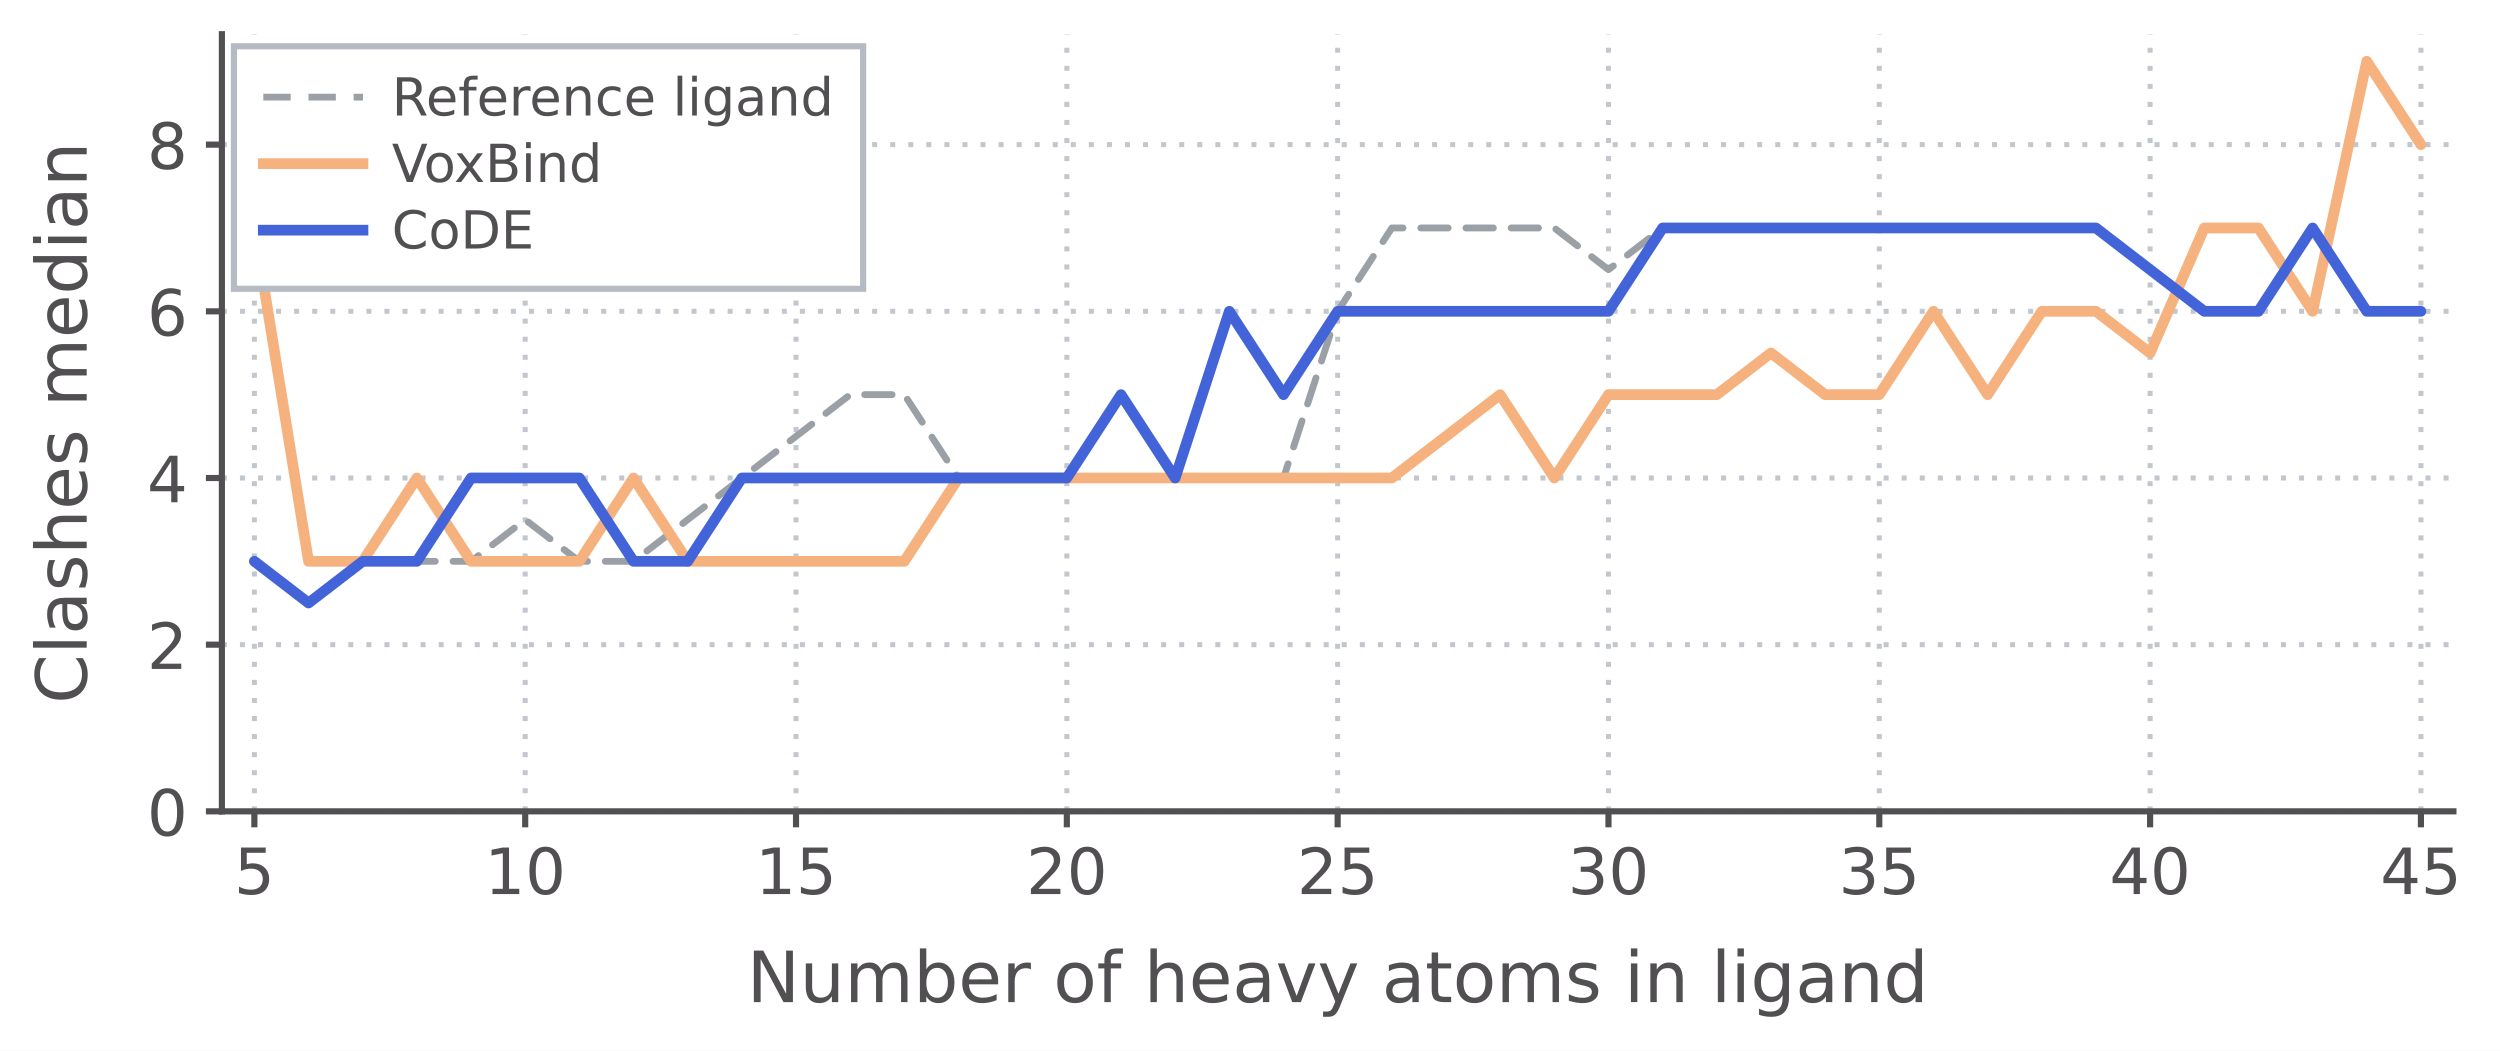
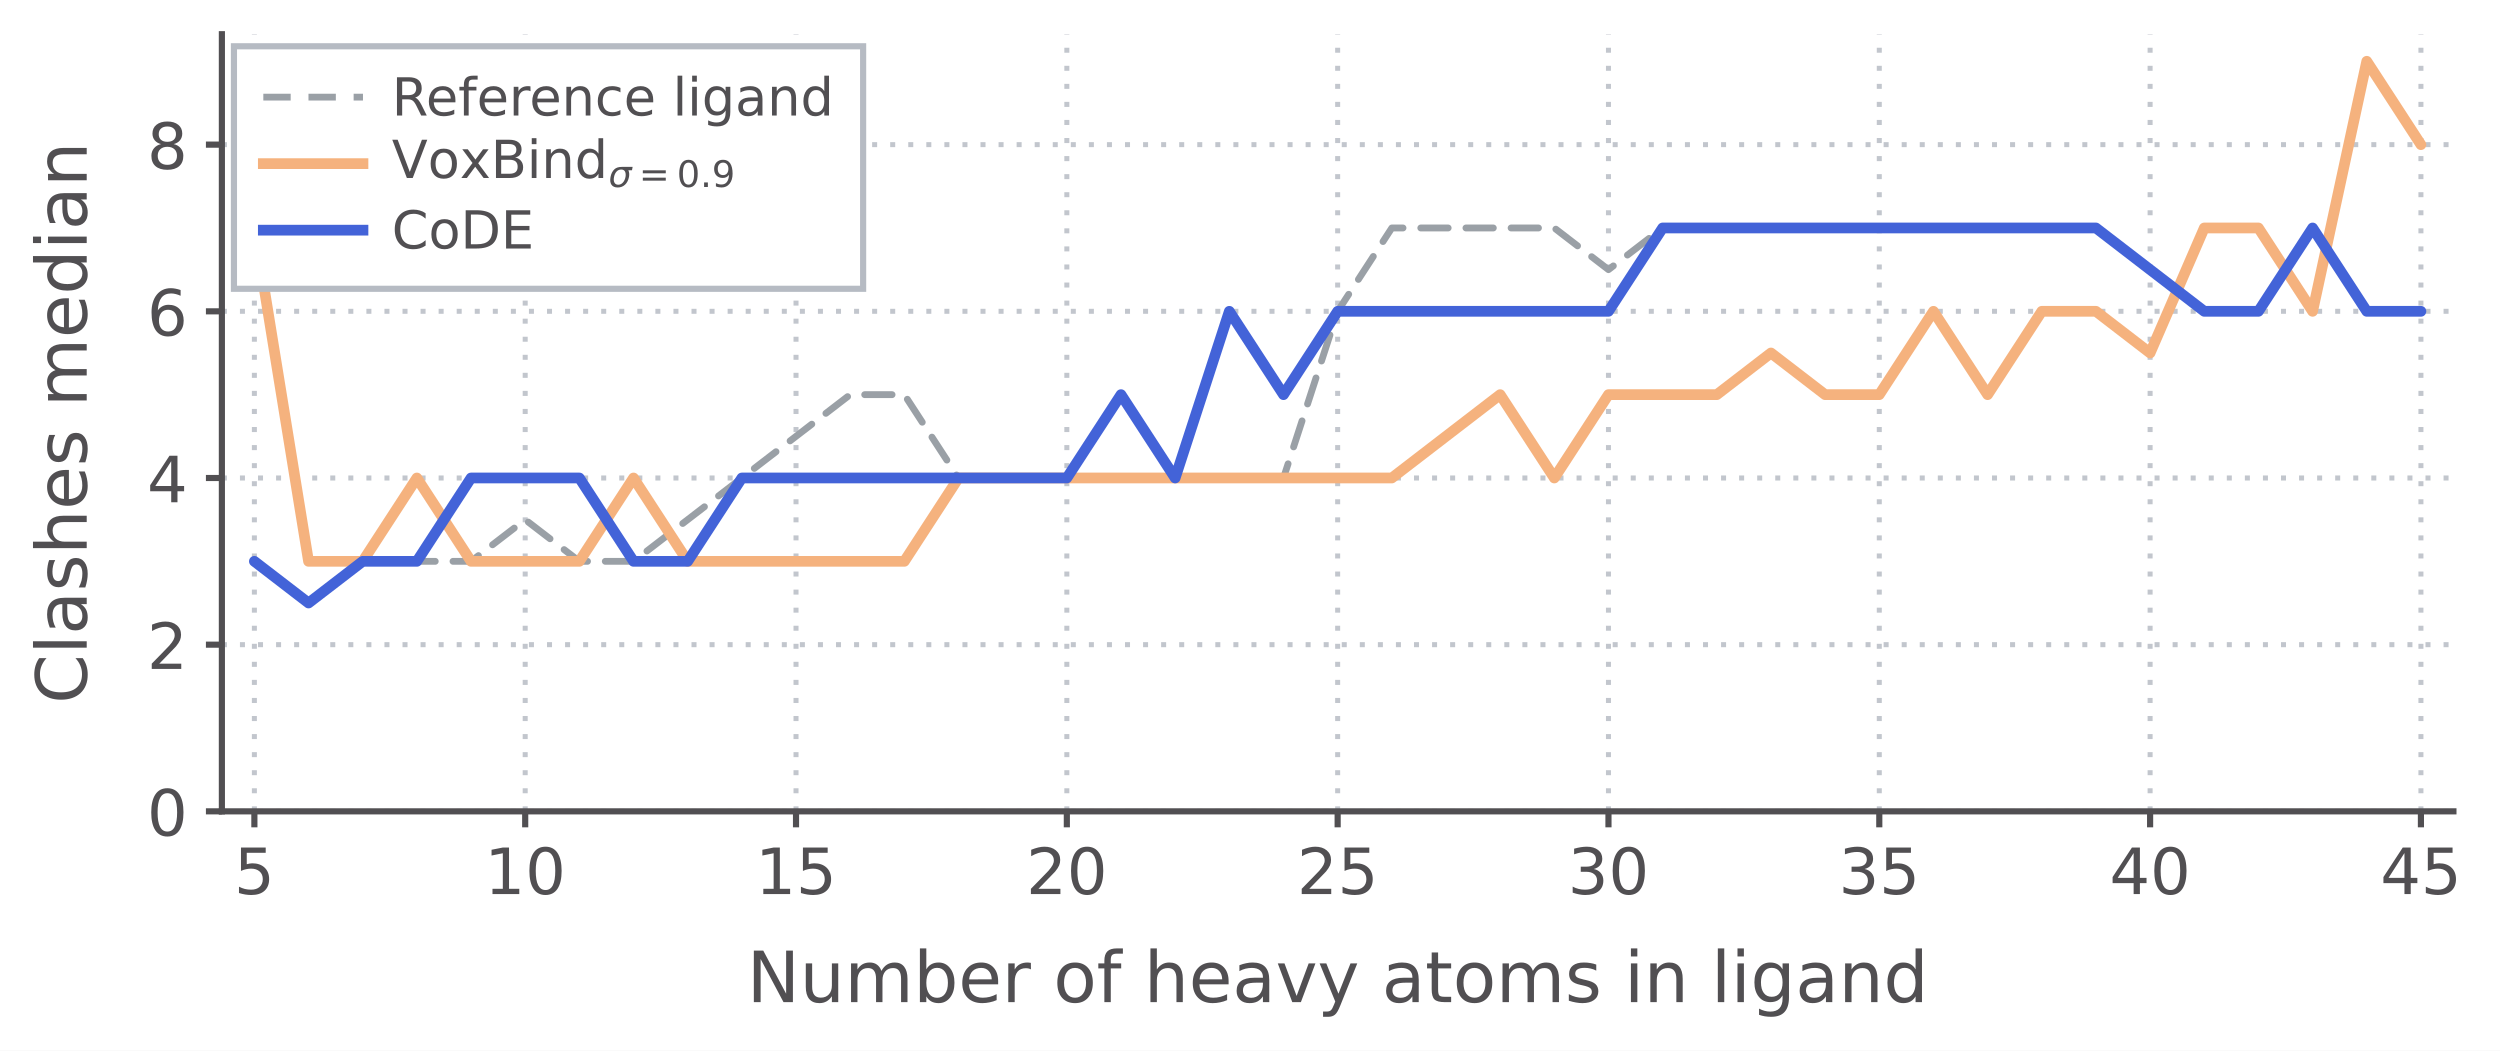
<svg xmlns="http://www.w3.org/2000/svg" xmlns:xlink="http://www.w3.org/1999/xlink" width="548.1pt" height="230.353pt" viewBox="0 0 548.1 230.353" version="1.1">
  <defs>
    <style type="text/css">*{stroke-linejoin: round; stroke-linecap: butt}</style>
  </defs>
  <g id="figure_1">
    <g id="patch_1">
      <path d="M 0 230.353  L 548.1 230.353  L 548.1 0  L 0 0  z " style="fill: #ffffff" />
    </g>
    <g id="axes_1">
      <g id="patch_2">
        <path d="M 48.645 177.88  L 537.888 177.88  L 537.888 7.5  L 48.645 7.5  z " style="fill: #ffffff" />
      </g>
      <g id="matplotlib.axis_1">
        <g id="xtick_1">
          <g id="line2d_1">
-             <path d="M 55.77 177.88  L 55.77 7.5  " clip-path="url(#p14f64275ce)" style="fill: none; stroke-dasharray: 1.1,2.86; stroke-dashoffset: 0; stroke: #c2c6cd; stroke-width: 1.1" />
+             <path d="M 55.77 177.88  L 55.77 7.5  " clip-path="url(#p27fdc442af)" style="fill: none; stroke-dasharray: 1.1,2.86; stroke-dashoffset: 0; stroke: #c2c6cd; stroke-width: 1.1" />
          </g>
          <g id="line2d_2">
            <defs>
-               <path id="m7b7bf6933b" d="M 0 0  L 0 3.5  " style="stroke: #514f52; stroke-width: 1.35" />
+               <path id="m001c9df421" d="M 0 0  L 0 3.5  " style="stroke: #514f52; stroke-width: 1.35" />
            </defs>
            <g>
-               <use xlink:href="#m7b7bf6933b" x="55.77" y="177.88" style="fill: #514f52; stroke: #514f52; stroke-width: 1.35" />
+               <use xlink:href="#m001c9df421" x="55.77" y="177.88" style="fill: #514f52; stroke: #514f52; stroke-width: 1.35" />
            </g>
          </g>
          <g id="text_1">
            <text style="font-size: 14px; font-family: 'DejaVu Sans'; text-anchor: middle; fill: #514f52" x="55.77" y="196.018" transform="rotate(-0 55.77035 196.0183)">5</text>
          </g>
        </g>
        <g id="xtick_2">
          <g id="line2d_3">
-             <path d="M 115.144 177.88  L 115.144 7.5  " clip-path="url(#p14f64275ce)" style="fill: none; stroke-dasharray: 1.1,2.86; stroke-dashoffset: 0; stroke: #c2c6cd; stroke-width: 1.1" />
+             <path d="M 115.144 177.88  L 115.144 7.5  " clip-path="url(#p27fdc442af)" style="fill: none; stroke-dasharray: 1.1,2.86; stroke-dashoffset: 0; stroke: #c2c6cd; stroke-width: 1.1" />
          </g>
          <g id="line2d_4">
            <g>
-               <use xlink:href="#m7b7bf6933b" x="115.144" y="177.88" style="fill: #514f52; stroke: #514f52; stroke-width: 1.35" />
+               <use xlink:href="#m001c9df421" x="115.144" y="177.88" style="fill: #514f52; stroke: #514f52; stroke-width: 1.35" />
            </g>
          </g>
          <g id="text_2">
            <text style="font-size: 14px; font-family: 'DejaVu Sans'; text-anchor: middle; fill: #514f52" x="115.144" y="196.018" transform="rotate(-0 115.1445 196.0183)">10</text>
          </g>
        </g>
        <g id="xtick_3">
          <g id="line2d_5">
-             <path d="M 174.519 177.88  L 174.519 7.5  " clip-path="url(#p14f64275ce)" style="fill: none; stroke-dasharray: 1.1,2.86; stroke-dashoffset: 0; stroke: #c2c6cd; stroke-width: 1.1" />
+             <path d="M 174.519 177.88  L 174.519 7.5  " clip-path="url(#p27fdc442af)" style="fill: none; stroke-dasharray: 1.1,2.86; stroke-dashoffset: 0; stroke: #c2c6cd; stroke-width: 1.1" />
          </g>
          <g id="line2d_6">
            <g>
-               <use xlink:href="#m7b7bf6933b" x="174.519" y="177.88" style="fill: #514f52; stroke: #514f52; stroke-width: 1.35" />
+               <use xlink:href="#m001c9df421" x="174.519" y="177.88" style="fill: #514f52; stroke: #514f52; stroke-width: 1.35" />
            </g>
          </g>
          <g id="text_3">
            <text style="font-size: 14px; font-family: 'DejaVu Sans'; text-anchor: middle; fill: #514f52" x="174.519" y="196.018" transform="rotate(-0 174.5186 196.0183)">15</text>
          </g>
        </g>
        <g id="xtick_4">
          <g id="line2d_7">
-             <path d="M 233.893 177.88  L 233.893 7.5  " clip-path="url(#p14f64275ce)" style="fill: none; stroke-dasharray: 1.1,2.86; stroke-dashoffset: 0; stroke: #c2c6cd; stroke-width: 1.1" />
+             <path d="M 233.893 177.88  L 233.893 7.5  " clip-path="url(#p27fdc442af)" style="fill: none; stroke-dasharray: 1.1,2.86; stroke-dashoffset: 0; stroke: #c2c6cd; stroke-width: 1.1" />
          </g>
          <g id="line2d_8">
            <g>
-               <use xlink:href="#m7b7bf6933b" x="233.893" y="177.88" style="fill: #514f52; stroke: #514f52; stroke-width: 1.35" />
+               <use xlink:href="#m001c9df421" x="233.893" y="177.88" style="fill: #514f52; stroke: #514f52; stroke-width: 1.35" />
            </g>
          </g>
          <g id="text_4">
            <text style="font-size: 14px; font-family: 'DejaVu Sans'; text-anchor: middle; fill: #514f52" x="233.893" y="196.018" transform="rotate(-0 233.8928 196.0183)">20</text>
          </g>
        </g>
        <g id="xtick_5">
          <g id="line2d_9">
-             <path d="M 293.267 177.88  L 293.267 7.5  " clip-path="url(#p14f64275ce)" style="fill: none; stroke-dasharray: 1.1,2.86; stroke-dashoffset: 0; stroke: #c2c6cd; stroke-width: 1.1" />
+             <path d="M 293.267 177.88  L 293.267 7.5  " clip-path="url(#p27fdc442af)" style="fill: none; stroke-dasharray: 1.1,2.86; stroke-dashoffset: 0; stroke: #c2c6cd; stroke-width: 1.1" />
          </g>
          <g id="line2d_10">
            <g>
-               <use xlink:href="#m7b7bf6933b" x="293.267" y="177.88" style="fill: #514f52; stroke: #514f52; stroke-width: 1.35" />
+               <use xlink:href="#m001c9df421" x="293.267" y="177.88" style="fill: #514f52; stroke: #514f52; stroke-width: 1.35" />
            </g>
          </g>
          <g id="text_5">
            <text style="font-size: 14px; font-family: 'DejaVu Sans'; text-anchor: middle; fill: #514f52" x="293.267" y="196.018" transform="rotate(-0 293.2669 196.0183)">25</text>
          </g>
        </g>
        <g id="xtick_6">
          <g id="line2d_11">
-             <path d="M 352.641 177.88  L 352.641 7.5  " clip-path="url(#p14f64275ce)" style="fill: none; stroke-dasharray: 1.1,2.86; stroke-dashoffset: 0; stroke: #c2c6cd; stroke-width: 1.1" />
+             <path d="M 352.641 177.88  L 352.641 7.5  " clip-path="url(#p27fdc442af)" style="fill: none; stroke-dasharray: 1.1,2.86; stroke-dashoffset: 0; stroke: #c2c6cd; stroke-width: 1.1" />
          </g>
          <g id="line2d_12">
            <g>
-               <use xlink:href="#m7b7bf6933b" x="352.641" y="177.88" style="fill: #514f52; stroke: #514f52; stroke-width: 1.35" />
+               <use xlink:href="#m001c9df421" x="352.641" y="177.88" style="fill: #514f52; stroke: #514f52; stroke-width: 1.35" />
            </g>
          </g>
          <g id="text_6">
            <text style="font-size: 14px; font-family: 'DejaVu Sans'; text-anchor: middle; fill: #514f52" x="352.641" y="196.018" transform="rotate(-0 352.641 196.0183)">30</text>
          </g>
        </g>
        <g id="xtick_7">
          <g id="line2d_13">
-             <path d="M 412.015 177.88  L 412.015 7.5  " clip-path="url(#p14f64275ce)" style="fill: none; stroke-dasharray: 1.1,2.86; stroke-dashoffset: 0; stroke: #c2c6cd; stroke-width: 1.1" />
+             <path d="M 412.015 177.88  L 412.015 7.5  " clip-path="url(#p27fdc442af)" style="fill: none; stroke-dasharray: 1.1,2.86; stroke-dashoffset: 0; stroke: #c2c6cd; stroke-width: 1.1" />
          </g>
          <g id="line2d_14">
            <g>
-               <use xlink:href="#m7b7bf6933b" x="412.015" y="177.88" style="fill: #514f52; stroke: #514f52; stroke-width: 1.35" />
+               <use xlink:href="#m001c9df421" x="412.015" y="177.88" style="fill: #514f52; stroke: #514f52; stroke-width: 1.35" />
            </g>
          </g>
          <g id="text_7">
            <text style="font-size: 14px; font-family: 'DejaVu Sans'; text-anchor: middle; fill: #514f52" x="412.015" y="196.018" transform="rotate(-0 412.0152 196.0183)">35</text>
          </g>
        </g>
        <g id="xtick_8">
          <g id="line2d_15">
-             <path d="M 471.389 177.88  L 471.389 7.5  " clip-path="url(#p14f64275ce)" style="fill: none; stroke-dasharray: 1.1,2.86; stroke-dashoffset: 0; stroke: #c2c6cd; stroke-width: 1.1" />
+             <path d="M 471.389 177.88  L 471.389 7.5  " clip-path="url(#p27fdc442af)" style="fill: none; stroke-dasharray: 1.1,2.86; stroke-dashoffset: 0; stroke: #c2c6cd; stroke-width: 1.1" />
          </g>
          <g id="line2d_16">
            <g>
-               <use xlink:href="#m7b7bf6933b" x="471.389" y="177.88" style="fill: #514f52; stroke: #514f52; stroke-width: 1.35" />
+               <use xlink:href="#m001c9df421" x="471.389" y="177.88" style="fill: #514f52; stroke: #514f52; stroke-width: 1.35" />
            </g>
          </g>
          <g id="text_8">
            <text style="font-size: 14px; font-family: 'DejaVu Sans'; text-anchor: middle; fill: #514f52" x="471.389" y="196.018" transform="rotate(-0 471.3893 196.0183)">40</text>
          </g>
        </g>
        <g id="xtick_9">
          <g id="line2d_17">
-             <path d="M 530.763 177.88  L 530.763 7.5  " clip-path="url(#p14f64275ce)" style="fill: none; stroke-dasharray: 1.1,2.86; stroke-dashoffset: 0; stroke: #c2c6cd; stroke-width: 1.1" />
+             <path d="M 530.763 177.88  L 530.763 7.5  " clip-path="url(#p27fdc442af)" style="fill: none; stroke-dasharray: 1.1,2.86; stroke-dashoffset: 0; stroke: #c2c6cd; stroke-width: 1.1" />
          </g>
          <g id="line2d_18">
            <g>
-               <use xlink:href="#m7b7bf6933b" x="530.763" y="177.88" style="fill: #514f52; stroke: #514f52; stroke-width: 1.35" />
+               <use xlink:href="#m001c9df421" x="530.763" y="177.88" style="fill: #514f52; stroke: #514f52; stroke-width: 1.35" />
            </g>
          </g>
          <g id="text_9">
            <text style="font-size: 14px; font-family: 'DejaVu Sans'; text-anchor: middle; fill: #514f52" x="530.763" y="196.018" transform="rotate(-0 530.7635 196.0183)">45</text>
          </g>
        </g>
        <g id="text_10">
          <text style="font-size: 15.5px; font-family: 'DejaVu Sans'; text-anchor: middle; fill: #514f52" x="293.267" y="219.707" transform="rotate(-0 293.2669 219.7074)">Number of heavy atoms in ligand</text>
        </g>
      </g>
      <g id="matplotlib.axis_2">
        <g id="ytick_1">
          <g id="line2d_19">
-             <path d="M 48.645 177.88  L 537.888 177.88  " clip-path="url(#p14f64275ce)" style="fill: none; stroke-dasharray: 1.1,2.86; stroke-dashoffset: 0; stroke: #c2c6cd; stroke-width: 1.1" />
+             <path d="M 48.645 177.88  L 537.888 177.88  " clip-path="url(#p27fdc442af)" style="fill: none; stroke-dasharray: 1.1,2.86; stroke-dashoffset: 0; stroke: #c2c6cd; stroke-width: 1.1" />
          </g>
          <g id="line2d_20">
            <defs>
-               <path id="m377ce9a5b0" d="M 0 0  L -3.5 0  " style="stroke: #514f52; stroke-width: 1.35" />
+               <path id="mcd008b57ff" d="M 0 0  L -3.5 0  " style="stroke: #514f52; stroke-width: 1.35" />
            </defs>
            <g>
-               <use xlink:href="#m377ce9a5b0" x="48.645" y="177.88" style="fill: #514f52; stroke: #514f52; stroke-width: 1.35" />
+               <use xlink:href="#mcd008b57ff" x="48.645" y="177.88" style="fill: #514f52; stroke: #514f52; stroke-width: 1.35" />
            </g>
          </g>
          <g id="text_11">
            <text style="font-size: 14px; font-family: 'DejaVu Sans'; text-anchor: end; fill: #514f52" x="41.145" y="183.199" transform="rotate(-0 41.14545 183.1994)">0</text>
          </g>
        </g>
        <g id="ytick_2">
          <g id="line2d_21">
-             <path d="M 48.645 141.338  L 537.888 141.338  " clip-path="url(#p14f64275ce)" style="fill: none; stroke-dasharray: 1.1,2.86; stroke-dashoffset: 0; stroke: #c2c6cd; stroke-width: 1.1" />
+             <path d="M 48.645 141.338  L 537.888 141.338  " clip-path="url(#p27fdc442af)" style="fill: none; stroke-dasharray: 1.1,2.86; stroke-dashoffset: 0; stroke: #c2c6cd; stroke-width: 1.1" />
          </g>
          <g id="line2d_22">
            <g>
-               <use xlink:href="#m377ce9a5b0" x="48.645" y="141.338" style="fill: #514f52; stroke: #514f52; stroke-width: 1.35" />
+               <use xlink:href="#mcd008b57ff" x="48.645" y="141.338" style="fill: #514f52; stroke: #514f52; stroke-width: 1.35" />
            </g>
          </g>
          <g id="text_12">
            <text style="font-size: 14px; font-family: 'DejaVu Sans'; text-anchor: end; fill: #514f52" x="41.145" y="146.657" transform="rotate(-0 41.14545 146.6567)">2</text>
          </g>
        </g>
        <g id="ytick_3">
          <g id="line2d_23">
-             <path d="M 48.645 104.795  L 537.888 104.795  " clip-path="url(#p14f64275ce)" style="fill: none; stroke-dasharray: 1.1,2.86; stroke-dashoffset: 0; stroke: #c2c6cd; stroke-width: 1.1" />
+             <path d="M 48.645 104.795  L 537.888 104.795  " clip-path="url(#p27fdc442af)" style="fill: none; stroke-dasharray: 1.1,2.86; stroke-dashoffset: 0; stroke: #c2c6cd; stroke-width: 1.1" />
          </g>
          <g id="line2d_24">
            <g>
-               <use xlink:href="#m377ce9a5b0" x="48.645" y="104.795" style="fill: #514f52; stroke: #514f52; stroke-width: 1.35" />
+               <use xlink:href="#mcd008b57ff" x="48.645" y="104.795" style="fill: #514f52; stroke: #514f52; stroke-width: 1.35" />
            </g>
          </g>
          <g id="text_13">
            <text style="font-size: 14px; font-family: 'DejaVu Sans'; text-anchor: end; fill: #514f52" x="41.145" y="110.114" transform="rotate(-0 41.14545 110.1139)">4</text>
          </g>
        </g>
        <g id="ytick_4">
          <g id="line2d_25">
-             <path d="M 48.645 68.252  L 537.888 68.252  " clip-path="url(#p14f64275ce)" style="fill: none; stroke-dasharray: 1.1,2.86; stroke-dashoffset: 0; stroke: #c2c6cd; stroke-width: 1.1" />
+             <path d="M 48.645 68.252  L 537.888 68.252  " clip-path="url(#p27fdc442af)" style="fill: none; stroke-dasharray: 1.1,2.86; stroke-dashoffset: 0; stroke: #c2c6cd; stroke-width: 1.1" />
          </g>
          <g id="line2d_26">
            <g>
-               <use xlink:href="#m377ce9a5b0" x="48.645" y="68.252" style="fill: #514f52; stroke: #514f52; stroke-width: 1.35" />
+               <use xlink:href="#mcd008b57ff" x="48.645" y="68.252" style="fill: #514f52; stroke: #514f52; stroke-width: 1.35" />
            </g>
          </g>
          <g id="text_14">
            <text style="font-size: 14px; font-family: 'DejaVu Sans'; text-anchor: end; fill: #514f52" x="41.145" y="73.571" transform="rotate(-0 41.14545 73.57119)">6</text>
          </g>
        </g>
        <g id="ytick_5">
          <g id="line2d_27">
-             <path d="M 48.645 31.71  L 537.888 31.71  " clip-path="url(#p14f64275ce)" style="fill: none; stroke-dasharray: 1.1,2.86; stroke-dashoffset: 0; stroke: #c2c6cd; stroke-width: 1.1" />
+             <path d="M 48.645 31.71  L 537.888 31.71  " clip-path="url(#p27fdc442af)" style="fill: none; stroke-dasharray: 1.1,2.86; stroke-dashoffset: 0; stroke: #c2c6cd; stroke-width: 1.1" />
          </g>
          <g id="line2d_28">
            <g>
-               <use xlink:href="#m377ce9a5b0" x="48.645" y="31.71" style="fill: #514f52; stroke: #514f52; stroke-width: 1.35" />
+               <use xlink:href="#mcd008b57ff" x="48.645" y="31.71" style="fill: #514f52; stroke: #514f52; stroke-width: 1.35" />
            </g>
          </g>
          <g id="text_15">
            <text style="font-size: 14px; font-family: 'DejaVu Sans'; text-anchor: end; fill: #514f52" x="41.145" y="37.028" transform="rotate(-0 41.14545 37.02846)">8</text>
          </g>
        </g>
        <g id="text_16">
          <text style="font-size: 15.5px; font-family: 'DejaVu Sans'; text-anchor: middle; fill: #514f52" x="19.014" y="92.69" transform="rotate(-90 19.01444 92.69024)">Clashes median</text>
        </g>
      </g>
      <g id="patch_3">
        <path d="M 48.645 177.88  L 48.645 7.5  " style="fill: none; stroke: #514f52; stroke-width: 1.35; stroke-linejoin: miter; stroke-linecap: square" />
      </g>
      <g id="patch_4">
        <path d="M 48.645 177.88  L 537.888 177.88  " style="fill: none; stroke: #514f52; stroke-width: 1.35; stroke-linejoin: miter; stroke-linecap: square" />
      </g>
      <g id="line2d_29">
-         <path d="M 79.52 123.066  L 91.395 123.066  L 103.27 123.066  L 115.144 113.931  L 127.019 123.066  L 138.894 123.066  L 150.769 113.931  L 162.644 104.795  L 174.519 95.659  L 186.393 86.524  L 198.268 86.524  L 210.143 104.795  L 222.018 104.795  L 233.893 104.795  L 245.768 104.795  L 257.642 104.795  L 269.517 104.795  L 281.392 104.795  L 293.267 68.252  L 305.142 49.981  L 317.017 49.981  L 328.891 49.981  L 340.766 49.981  L 352.641 59.117  L 364.516 49.981  L 376.391 49.981  L 388.266 49.981  L 400.14 49.981  L 412.015 49.981  L 423.89 49.981  " clip-path="url(#p14f64275ce)" style="fill: none; stroke-dasharray: 6,3.9; stroke-dashoffset: 0; stroke: #9aa0a6; stroke-width: 1.5; stroke-linecap: round" />
+         <path d="M 79.52 123.066  L 91.395 123.066  L 103.27 123.066  L 115.144 113.931  L 127.019 123.066  L 138.894 123.066  L 150.769 113.931  L 162.644 104.795  L 174.519 95.659  L 186.393 86.524  L 198.268 86.524  L 210.143 104.795  L 222.018 104.795  L 233.893 104.795  L 245.768 104.795  L 257.642 104.795  L 269.517 104.795  L 281.392 104.795  L 293.267 68.252  L 305.142 49.981  L 317.017 49.981  L 328.891 49.981  L 340.766 49.981  L 352.641 59.117  L 364.516 49.981  L 376.391 49.981  L 388.266 49.981  L 400.14 49.981  L 412.015 49.981  L 423.89 49.981  " clip-path="url(#p27fdc442af)" style="fill: none; stroke-dasharray: 6,3.9; stroke-dashoffset: 0; stroke: #9aa0a6; stroke-width: 1.5; stroke-linecap: round" />
      </g>
      <g id="line2d_30">
-         <path d="M 55.77 49.981  L 67.645 123.066  L 79.52 123.066  L 91.395 104.795  L 103.27 123.066  L 115.144 123.066  L 127.019 123.066  L 138.894 104.795  L 150.769 123.066  L 162.644 123.066  L 174.519 123.066  L 186.393 123.066  L 198.268 123.066  L 210.143 104.795  L 222.018 104.795  L 233.893 104.795  L 245.768 104.795  L 257.642 104.795  L 269.517 104.795  L 281.392 104.795  L 293.267 104.795  L 305.142 104.795  L 317.017 95.659  L 328.891 86.524  L 340.766 104.795  L 352.641 86.524  L 364.516 86.524  L 376.391 86.524  L 388.266 77.388  L 400.14 86.524  L 412.015 86.524  L 423.89 68.252  L 435.765 86.524  L 447.64 68.252  L 459.514 68.252  L 471.389 77.388  L 483.264 49.981  L 495.139 49.981  L 507.014 68.252  L 518.889 13.438  L 530.763 31.71  " clip-path="url(#p14f64275ce)" style="fill: none; stroke: #f5b27e; stroke-width: 2.35; stroke-linecap: round" />
+         <path d="M 55.77 49.981  L 67.645 123.066  L 79.52 123.066  L 91.395 104.795  L 103.27 123.066  L 115.144 123.066  L 127.019 123.066  L 138.894 104.795  L 150.769 123.066  L 162.644 123.066  L 174.519 123.066  L 186.393 123.066  L 198.268 123.066  L 210.143 104.795  L 222.018 104.795  L 233.893 104.795  L 245.768 104.795  L 257.642 104.795  L 269.517 104.795  L 281.392 104.795  L 293.267 104.795  L 305.142 104.795  L 317.017 95.659  L 328.891 86.524  L 340.766 104.795  L 352.641 86.524  L 364.516 86.524  L 376.391 86.524  L 388.266 77.388  L 400.14 86.524  L 412.015 86.524  L 423.89 68.252  L 435.765 86.524  L 447.64 68.252  L 459.514 68.252  L 471.389 77.388  L 483.264 49.981  L 495.139 49.981  L 507.014 68.252  L 518.889 13.438  L 530.763 31.71  " clip-path="url(#p27fdc442af)" style="fill: none; stroke: #f5b27e; stroke-width: 2.35; stroke-linecap: round" />
      </g>
      <g id="line2d_31">
-         <path d="M 55.77 123.066  L 67.645 132.202  L 79.52 123.066  L 91.395 123.066  L 103.27 104.795  L 115.144 104.795  L 127.019 104.795  L 138.894 123.066  L 150.769 123.066  L 162.644 104.795  L 174.519 104.795  L 186.393 104.795  L 198.268 104.795  L 210.143 104.795  L 222.018 104.795  L 233.893 104.795  L 245.768 86.524  L 257.642 104.795  L 269.517 68.252  L 281.392 86.524  L 293.267 68.252  L 305.142 68.252  L 317.017 68.252  L 328.891 68.252  L 340.766 68.252  L 352.641 68.252  L 364.516 49.981  L 376.391 49.981  L 388.266 49.981  L 400.14 49.981  L 412.015 49.981  L 423.89 49.981  L 435.765 49.981  L 447.64 49.981  L 459.514 49.981  L 471.389 59.117  L 483.264 68.252  L 495.139 68.252  L 507.014 49.981  L 518.889 68.252  L 530.763 68.252  " clip-path="url(#p14f64275ce)" style="fill: none; stroke: #4363d8; stroke-width: 2.35; stroke-linecap: round" />
+         <path d="M 55.77 123.066  L 67.645 132.202  L 79.52 123.066  L 91.395 123.066  L 103.27 104.795  L 115.144 104.795  L 127.019 104.795  L 138.894 123.066  L 150.769 123.066  L 162.644 104.795  L 174.519 104.795  L 186.393 104.795  L 198.268 104.795  L 210.143 104.795  L 222.018 104.795  L 233.893 104.795  L 245.768 86.524  L 257.642 104.795  L 269.517 68.252  L 281.392 86.524  L 293.267 68.252  L 305.142 68.252  L 317.017 68.252  L 328.891 68.252  L 340.766 68.252  L 352.641 68.252  L 364.516 49.981  L 376.391 49.981  L 388.266 49.981  L 400.14 49.981  L 412.015 49.981  L 423.89 49.981  L 435.765 49.981  L 447.64 49.981  L 459.514 49.981  L 471.389 59.117  L 483.264 68.252  L 495.139 68.252  L 507.014 49.981  L 518.889 68.252  L 530.763 68.252  " clip-path="url(#p27fdc442af)" style="fill: none; stroke: #4363d8; stroke-width: 2.35; stroke-linecap: round" />
      </g>
      <g id="legend_1">
        <g id="patch_5">
          <path d="M 51.29 63.315  L 189.233 63.315  L 189.233 10.145  L 51.29 10.145  z " style="fill: #ffffff; stroke: #b6bbc3; stroke-width: 1.35; stroke-linejoin: miter" />
        </g>
        <g id="line2d_32">
          <path d="M 57.73 21.298  L 68.655 21.298  L 79.58 21.298  " style="fill: none; stroke-dasharray: 6,3.9; stroke-dashoffset: 0; stroke: #9aa0a6; stroke-width: 1.5" />
        </g>
        <g id="text_17">
          <text style="font-size: 11.5px; font-family: 'DejaVu Sans'; text-anchor: start; fill: #514f52" x="85.905" y="25.323" transform="rotate(-0 85.90546 25.3232)">Reference ligand</text>
        </g>
        <g id="line2d_33">
          <path d="M 57.73 35.878  L 68.655 35.878  L 79.58 35.878  " style="fill: none; stroke: #f5b27e; stroke-width: 2.35; stroke-linecap: square" />
        </g>
        <g id="text_18">
-           <text style="font-size: 11.5px; font-family: 'DejaVu Sans'; text-anchor: start; fill: #514f52" x="85.905" y="39.903" transform="rotate(-0 85.90546 39.90305)">VoxBind</text>
+           <g style="fill: #514f52" transform="translate(85.90546 39.90305)">
+             <text>
+               <tspan x="0" y="-0.875" style="font-size: 11.5px; font-family: 'DejaVu Sans'; fill: #514f52">V</tspan>
+               <tspan x="7.867" y="-0.875" style="font-size: 11.5px; font-family: 'DejaVu Sans'; fill: #514f52">o</tspan>
+               <tspan x="14.903" y="-0.875" style="font-size: 11.5px; font-family: 'DejaVu Sans'; fill: #514f52">x</tspan>
+               <tspan x="21.708" y="-0.875" style="font-size: 11.5px; font-family: 'DejaVu Sans'; fill: #514f52">B</tspan>
+               <tspan x="29.598" y="-0.875" style="font-size: 11.5px; font-family: 'DejaVu Sans'; fill: #514f52">i</tspan>
+               <tspan x="32.793" y="-0.875" style="font-size: 11.5px; font-family: 'DejaVu Sans'; fill: #514f52">n</tspan>
+               <tspan x="40.082" y="-0.875" style="font-size: 11.5px; font-family: 'DejaVu Sans'; fill: #514f52">d</tspan>
+               <tspan x="47.496" y="1.094" style="font-style: oblique; font-size: 8.05px; font-family: 'DejaVu Sans'; fill: #514f52">σ</tspan>
+               <tspan x="54.167" y="1.094" style="font-size: 8.05px; font-family: 'DejaVu Sans'; fill: #514f52">=</tspan>
+               <tspan x="62.48" y="1.094" style="font-size: 8.05px; font-family: 'DejaVu Sans'; fill: #514f52">0</tspan>
+               <tspan x="67.602" y="1.094" style="font-size: 8.05px; font-family: 'DejaVu Sans'; fill: #514f52">.</tspan>
+               <tspan x="70.16" y="1.094" style="font-size: 8.05px; font-family: 'DejaVu Sans'; fill: #514f52">9</tspan>
+             </text>
+           </g>
        </g>
        <g id="line2d_34">
          <path d="M 57.73 50.458  L 68.655 50.458  L 79.58 50.458  " style="fill: none; stroke: #4363d8; stroke-width: 2.35; stroke-linecap: square" />
        </g>
        <g id="text_19">
          <text style="font-size: 11.5px; font-family: 'DejaVu Sans'; text-anchor: start; fill: #514f52" x="85.905" y="54.483" transform="rotate(-0 85.90546 54.48289)">CoDE</text>
        </g>
      </g>
    </g>
  </g>
  <defs>
-     <clipPath id="p14f64275ce">
+     <clipPath id="p27fdc442af">
      <rect x="48.645" y="7.5" width="489.243" height="170.38" />
    </clipPath>
  </defs>
</svg>
